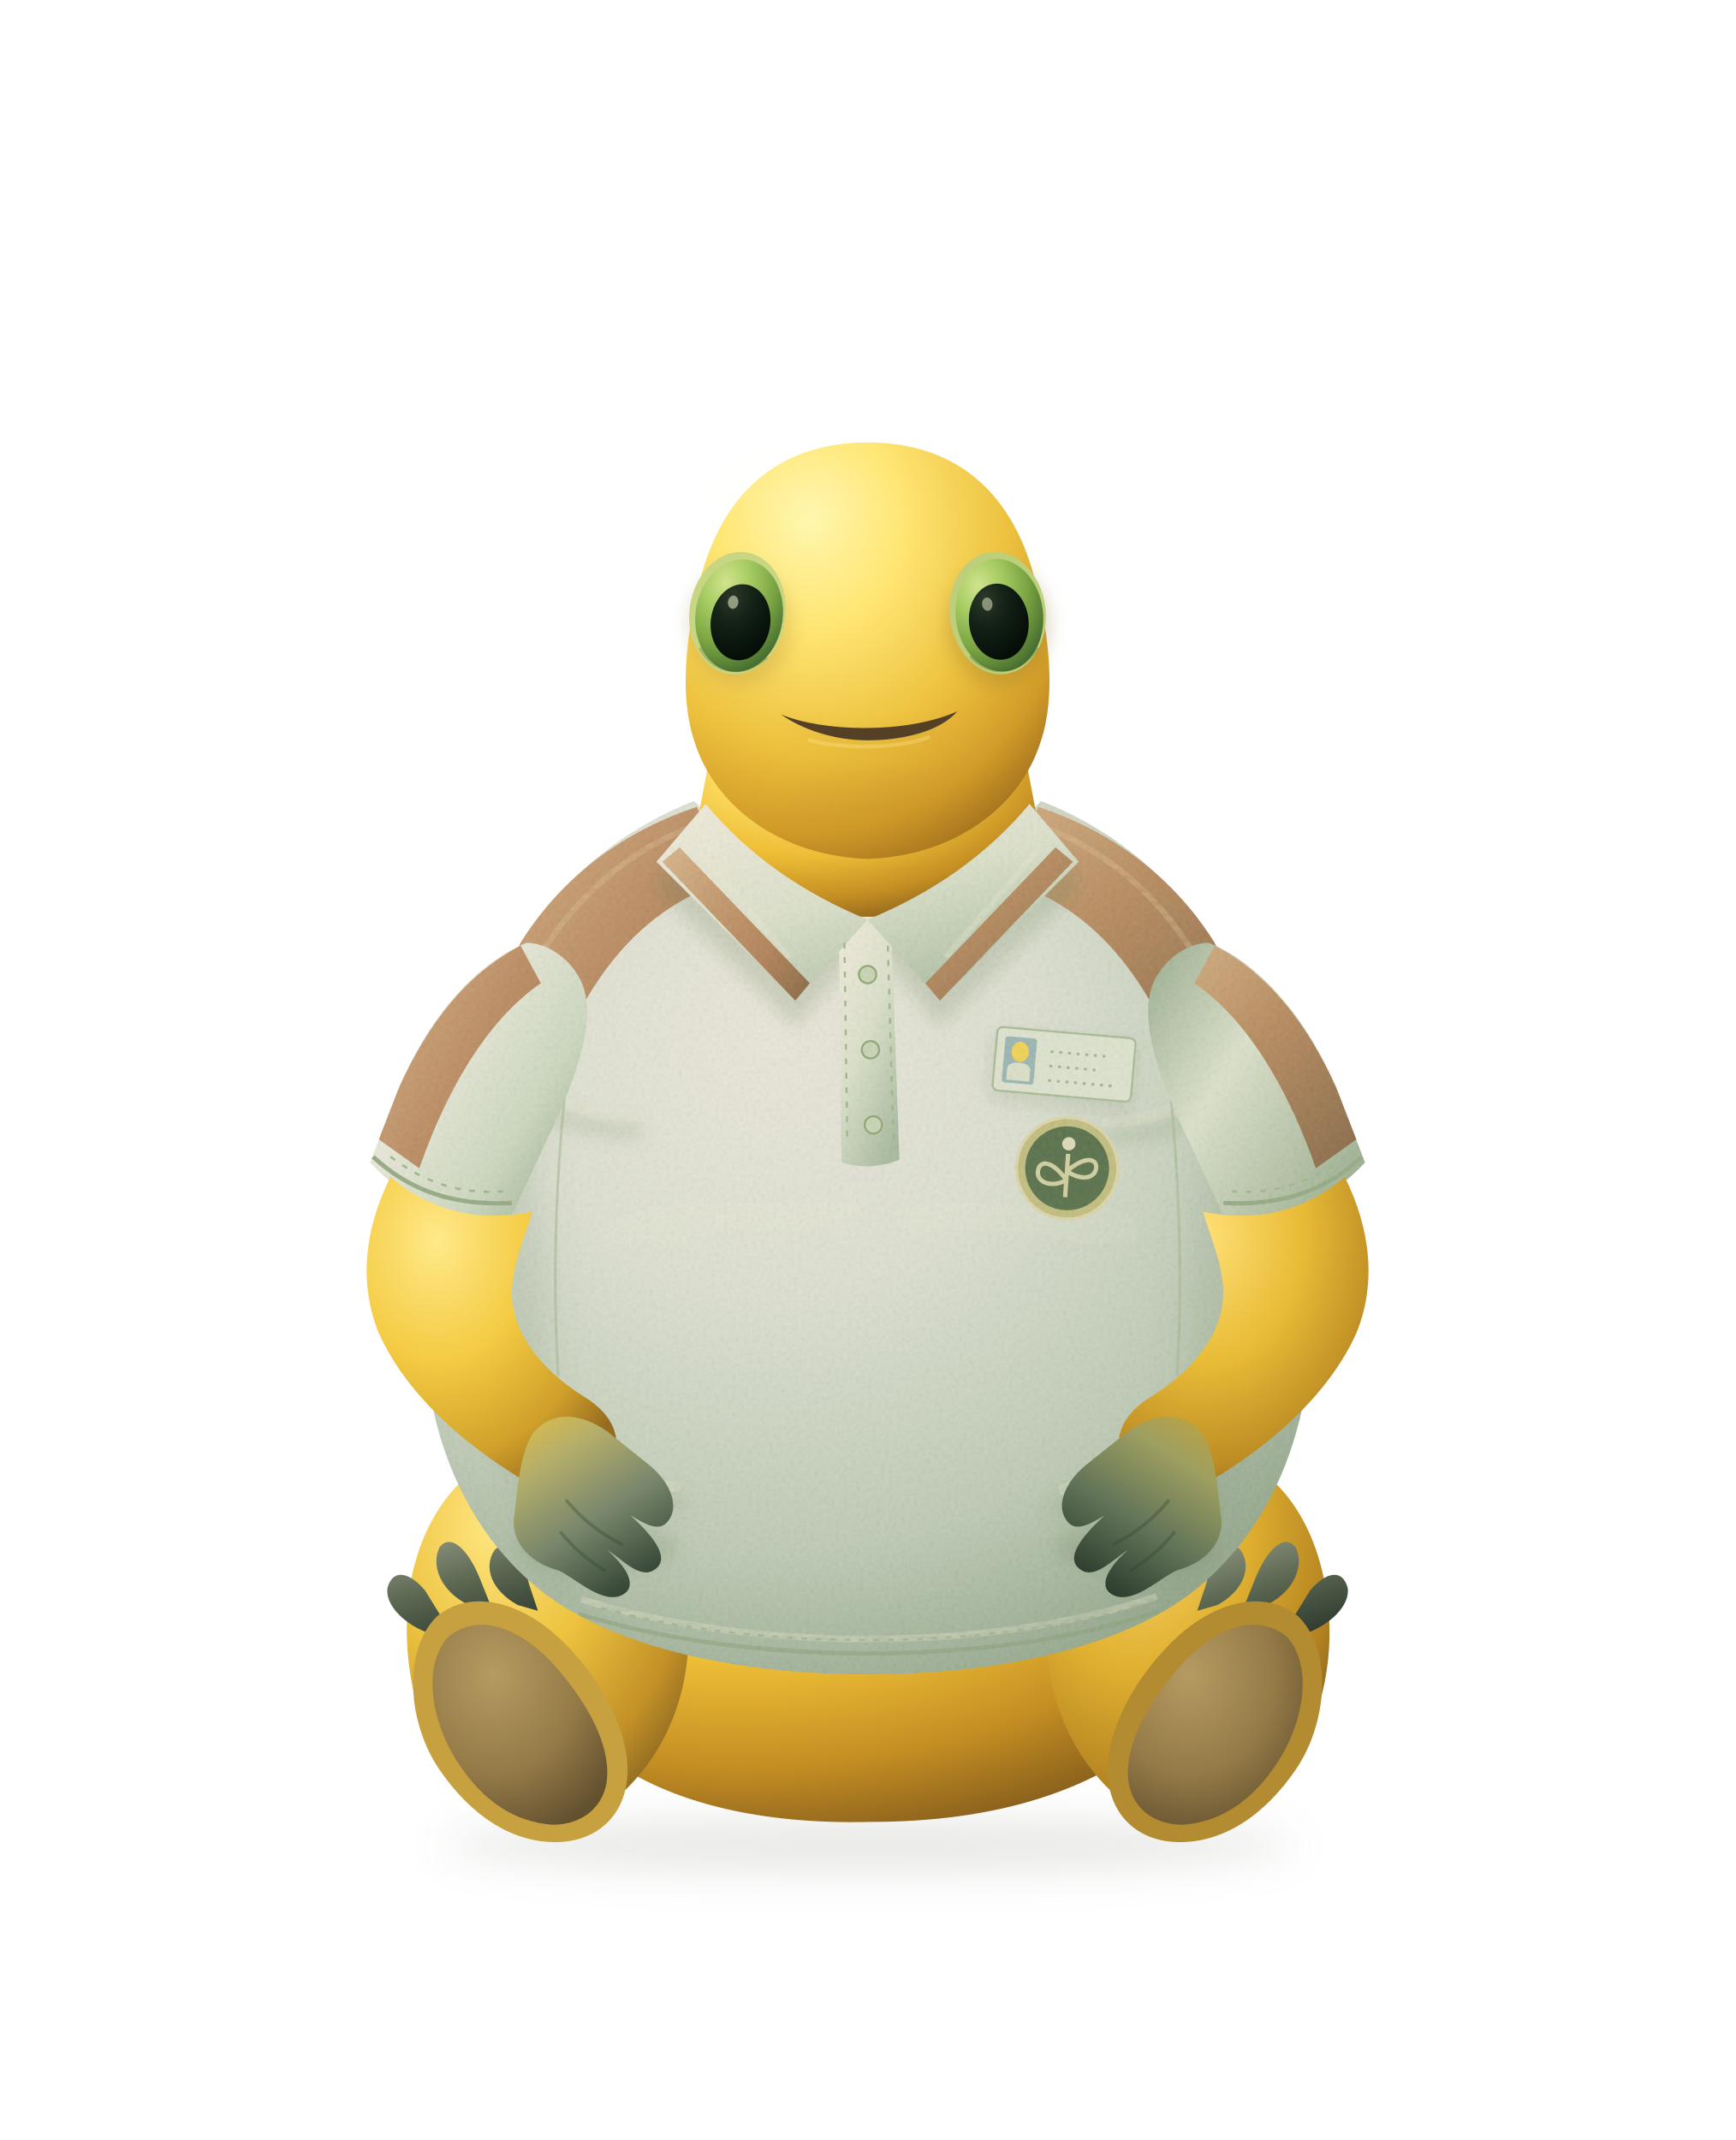
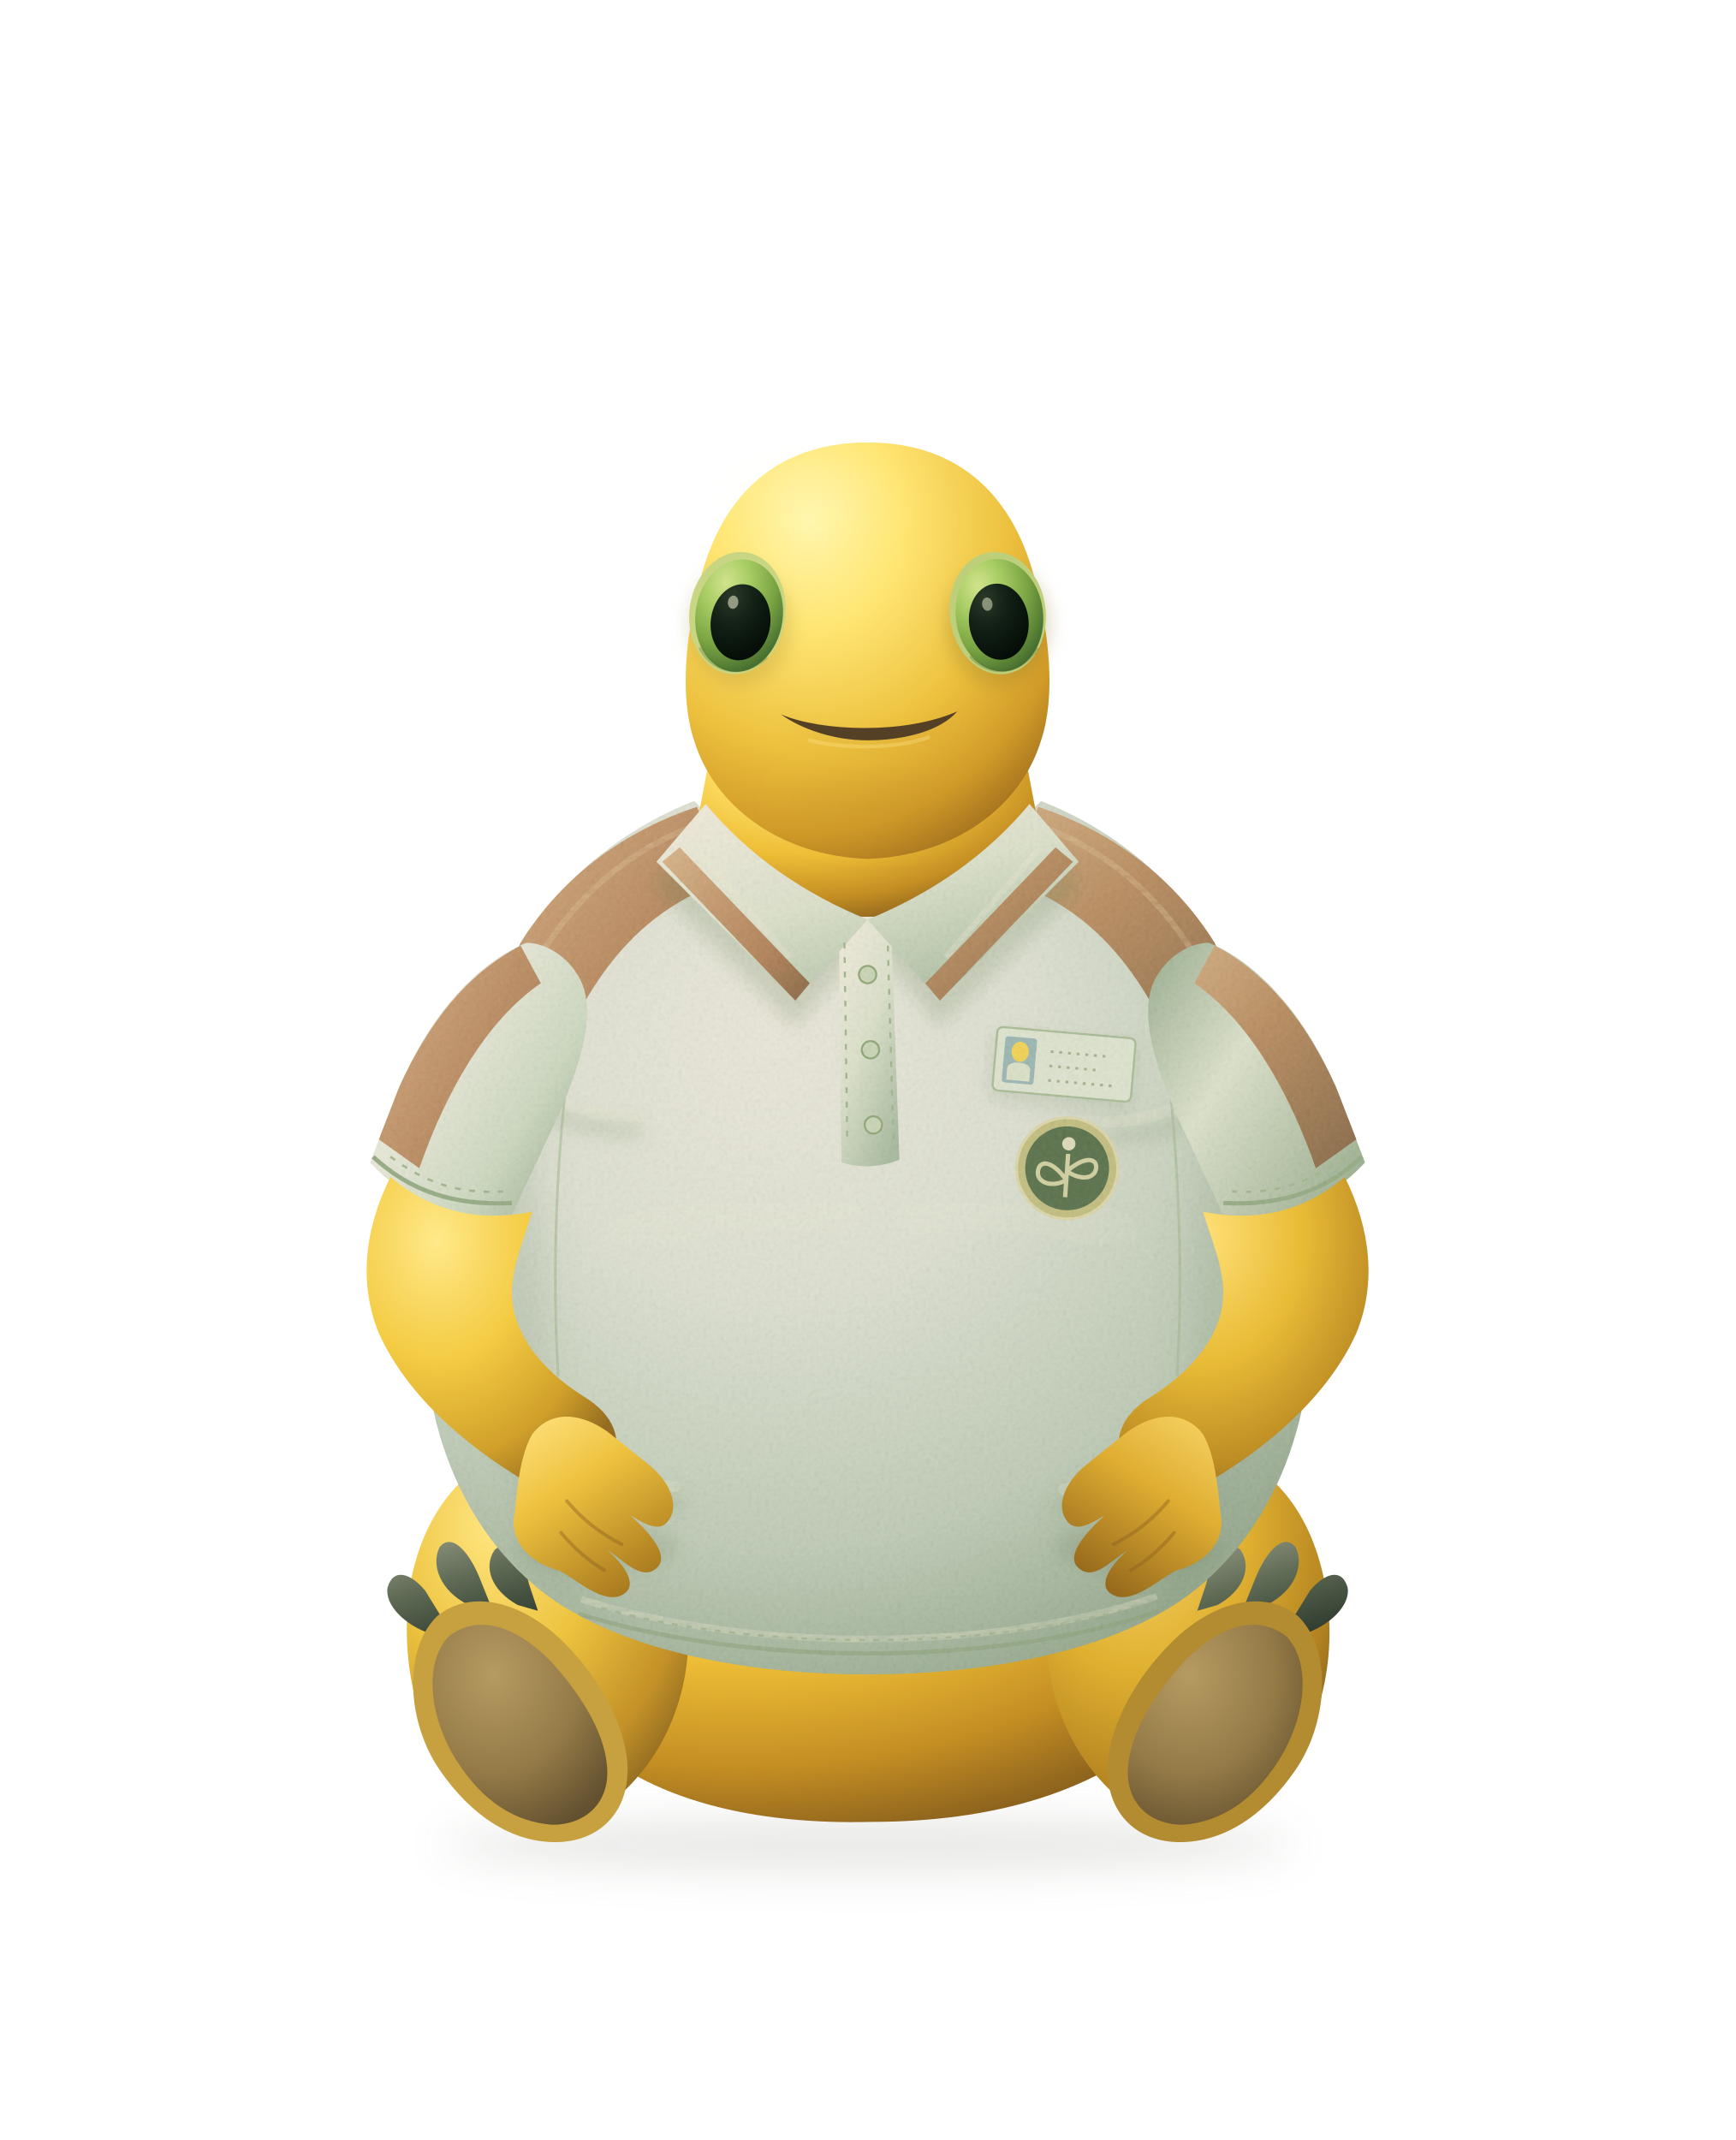
- <svg xmlns="http://www.w3.org/2000/svg" data-character="drift" data-state="closed" viewBox="0 0 600 740" fill="none" role="img" aria-labelledby="y-title y-desc">
+ <svg xmlns="http://www.w3.org/2000/svg" fill="none" aria-labelledby="y-title y-desc" data-character="drift" data-state="closed" viewBox="0 0 600 740">
  <defs>
    <radialGradient id="y-skin" cx="32%" cy="17%" r="88%">
      <stop stop-color="#fff3a0" />
      <stop offset=".27" stop-color="#ffe16a" />
      <stop offset=".58" stop-color="#eebe36" />
      <stop offset=".82" stop-color="#c48e23" />
      <stop offset="1" stop-color="#89601d" />
    </radialGradient>
    <radialGradient id="y-head" cx="34%" cy="19%" r="87%">
      <stop stop-color="#fff6ab" />
      <stop offset=".29" stop-color="#ffe674" />
      <stop offset=".63" stop-color="#edc13e" />
      <stop offset=".86" stop-color="#d19b28" />
      <stop offset="1" stop-color="#a6741f" />
    </radialGradient>
    <radialGradient id="y-armL" cx="28%" cy="20%" r="90%">
      <stop stop-color="#ffe989" />
      <stop offset=".42" stop-color="#f4cb43" />
      <stop offset=".77" stop-color="#d0a02a" />
      <stop offset="1" stop-color="#946b20" />
    </radialGradient>
    <radialGradient id="y-armR" cx="33%" cy="18%" r="91%">
      <stop stop-color="#ffe078" />
      <stop offset=".44" stop-color="#e9bc37" />
      <stop offset=".8" stop-color="#bd8c24" />
      <stop offset="1" stop-color="#805b1c" />
    </radialGradient>
    <radialGradient id="y-legL" cx="31%" cy="20%" r="88%">
      <stop stop-color="#ffe782" />
      <stop offset=".43" stop-color="#edc33f" />
      <stop offset=".8" stop-color="#c39127" />
      <stop offset="1" stop-color="#886421" />
    </radialGradient>
    <radialGradient id="y-legR" cx="32%" cy="20%" r="88%">
      <stop stop-color="#fbd66b" />
      <stop offset=".44" stop-color="#dfb030" />
      <stop offset=".8" stop-color="#b48321" />
      <stop offset="1" stop-color="#79591e" />
    </radialGradient>
    <radialGradient id="y-sole" cx="35%" cy="25%" r="85%">
      <stop stop-color="#b59a61" />
      <stop offset=".58" stop-color="#947a47" />
      <stop offset="1" stop-color="#62502f" />
    </radialGradient>
-     <linearGradient id="y-toe" x1="20%" y1="0%" x2="70%" y2="100%">
-       <stop stop-color="#8b917b" />
-       <stop offset=".45" stop-color="#5d6953" />
-       <stop offset="1" stop-color="#303d30" />
-     </linearGradient>
    <radialGradient id="y-cloth" cx="39%" cy="27%" r="82%">
      <stop stop-color="#e9e6d9" />
      <stop offset=".36" stop-color="#dde0d1" />
      <stop offset=".72" stop-color="#bfcbb6" />
      <stop offset="1" stop-color="#92a58a" />
    </radialGradient>
-     <linearGradient id="y-orangeL" x1="0%" y1="10%" x2="100%" y2="90%">
-       <stop stop-color="#d6b38a" />
-       <stop offset=".35" stop-color="#c59b71" />
-       <stop offset=".72" stop-color="#b4865e" />
-       <stop offset="1" stop-color="#92704e" />
-     </linearGradient>
-     <linearGradient id="y-orangeR" x1="10%" y1="0%" x2="90%" y2="100%">
-       <stop stop-color="#cfaa7f" />
-       <stop offset=".4" stop-color="#b98f64" />
-       <stop offset="1" stop-color="#8e704f" />
-     </linearGradient>
-     <linearGradient id="y-sleeveL" x1="0%" y1="10%" x2="100%" y2="90%">
-       <stop stop-color="#cdd6c0" />
-       <stop offset=".35" stop-color="#e8e8d8" />
-       <stop offset=".7" stop-color="#cdd8c0" />
-       <stop offset="1" stop-color="#9caf90" />
-     </linearGradient>
-     <linearGradient id="y-sleeveR" x1="0%" y1="10%" x2="100%" y2="90%">
-       <stop stop-color="#a2b497" />
-       <stop offset=".4" stop-color="#dce1cb" />
-       <stop offset="1" stop-color="#9caf90" />
-     </linearGradient>
-     <linearGradient id="y-collar" x1="20%" y1="0%" x2="80%" y2="100%">
-       <stop stop-color="#eee9d9" />
-       <stop offset=".45" stop-color="#dce1cb" />
-       <stop offset="1" stop-color="#a9bba0" />
-     </linearGradient>
    <radialGradient id="y-iris" cx="30%" cy="22%" r="87%">
      <stop stop-color="#d1e38d" />
      <stop offset=".3" stop-color="#a8cd64" />
      <stop offset=".65" stop-color="#79a442" />
      <stop offset="1" stop-color="#3f662d" />
    </radialGradient>
    <radialGradient id="y-pupil" cx="30%" cy="18%" r="88%">
      <stop stop-color="#2a3928" />
      <stop offset=".45" stop-color="#122015" />
      <stop offset="1" stop-color="#030c06" />
    </radialGradient>
-     <linearGradient id="y-handL" x1="183" y1="487" x2="222" y2="547" gradientUnits="userSpaceOnUse">
-       <stop stop-color="#e0bd48" />
-       <stop offset=".27" stop-color="#b4ae6b" />
-       <stop offset=".62" stop-color="#78866c" />
-       <stop offset="1" stop-color="#344535" />
-     </linearGradient>
-     <linearGradient id="y-handR" x1="418" y1="487" x2="378" y2="548" gradientUnits="userSpaceOnUse">
-       <stop stop-color="#c3a43c" />
-       <stop offset=".28" stop-color="#9e9f60" />
-       <stop offset=".64" stop-color="#617458" />
-       <stop offset="1" stop-color="#2b3b2d" />
-     </linearGradient>
-     <filter id="y-soft" x="-40%" y="-40%" width="180%" height="180%">
+     <linearGradient id="y-toe" x1="20%" x2="70%" y1="0%" y2="100%">
+       <stop stop-color="#8b917b" />
+       <stop offset=".45" stop-color="#5d6953" />
+       <stop offset="1" stop-color="#303d30" />
+     </linearGradient>
+     <linearGradient id="y-orangeL" x1="0%" x2="100%" y1="10%" y2="90%">
+       <stop stop-color="#d6b38a" />
+       <stop offset=".35" stop-color="#c59b71" />
+       <stop offset=".72" stop-color="#b4865e" />
+       <stop offset="1" stop-color="#92704e" />
+     </linearGradient>
+     <linearGradient id="y-orangeR" x1="10%" x2="90%" y1="0%" y2="100%">
+       <stop stop-color="#cfaa7f" />
+       <stop offset=".4" stop-color="#b98f64" />
+       <stop offset="1" stop-color="#8e704f" />
+     </linearGradient>
+     <linearGradient id="y-sleeveL" x1="0%" x2="100%" y1="10%" y2="90%">
+       <stop stop-color="#cdd6c0" />
+       <stop offset=".35" stop-color="#e8e8d8" />
+       <stop offset=".7" stop-color="#cdd8c0" />
+       <stop offset="1" stop-color="#9caf90" />
+     </linearGradient>
+     <linearGradient id="y-sleeveR" x1="0%" x2="100%" y1="10%" y2="90%">
+       <stop stop-color="#a2b497" />
+       <stop offset=".4" stop-color="#dce1cb" />
+       <stop offset="1" stop-color="#9caf90" />
+     </linearGradient>
+     <linearGradient id="y-collar" x1="20%" x2="80%" y1="0%" y2="100%">
+       <stop stop-color="#eee9d9" />
+       <stop offset=".45" stop-color="#dce1cb" />
+       <stop offset="1" stop-color="#a9bba0" />
+     </linearGradient>
+     <linearGradient id="y-handL" x1="183" x2="222" y1="487" y2="547" gradientUnits="userSpaceOnUse">
+       <stop stop-color="#ffe27f" />
+       <stop offset=".42" stop-color="#eec23f" />
+       <stop offset="1" stop-color="#a97a1e" />
+     </linearGradient>
+     <linearGradient id="y-handR" x1="418" x2="378" y1="487" y2="548" gradientUnits="userSpaceOnUse">
+       <stop stop-color="#f8d566" />
+       <stop offset=".45" stop-color="#dfae32" />
+       <stop offset="1" stop-color="#94671b" />
+     </linearGradient>
+     <filter id="y-soft" width="180%" height="180%" x="-40%" y="-40%">
      <feGaussianBlur stdDeviation="3" />
    </filter>
-     <filter id="y-wash" x="-50%" y="-70%" width="200%" height="240%">
+     <filter id="y-wash" width="200%" height="240%" x="-50%" y="-70%">
      <feGaussianBlur stdDeviation="7" />
    </filter>
-     <filter id="y-paper" x="-3%" y="-3%" width="106%" height="106%" color-interpolation-filters="sRGB">
-       <feTurbulence type="fractalNoise" baseFrequency=".7" numOctaves="3" seed="26" result="noise" />
-       <feColorMatrix in="noise" type="saturate" values="0" result="gray" />
+     <filter id="y-paper" width="106%" height="106%" x="-3%" y="-3%" color-interpolation-filters="sRGB">
+       <feTurbulence baseFrequency=".7" numOctaves="3" result="noise" seed="26" type="fractalNoise" />
+       <feColorMatrix in="noise" result="gray" type="saturate" values="0" />
      <feComponentTransfer in="gray" result="grain">
-         <feFuncA type="linear" slope=".12" />
+         <feFuncA slope=".12" type="linear" />
      </feComponentTransfer>
      <feComposite in="grain" in2="SourceGraphic" operator="in" result="masked" />
      <feBlend in="SourceGraphic" in2="masked" mode="soft-light" />
    </filter>
-     <filter id="y-dry" x="-15%" y="-20%" width="130%" height="140%">
-       <feTurbulence type="fractalNoise" baseFrequency=".12 .7" numOctaves="2" seed="14" result="brush" />
-       <feColorMatrix in="brush" type="luminanceToAlpha" result="alpha" />
+     <filter id="y-dry" width="130%" height="140%" x="-15%" y="-20%">
+       <feTurbulence baseFrequency=".12 .7" numOctaves="2" result="brush" seed="14" type="fractalNoise" />
+       <feColorMatrix in="brush" result="alpha" type="luminanceToAlpha" />
      <feComposite in="SourceGraphic" in2="alpha" operator="in" />
    </filter>
    <clipPath id="y-shirtClip">
-       <path d="M240 277C217 286 196 302 181 325C161 355 150 393 147 438C143 486 157 526 187 550C211 569 253 579 300 579C347 579 389 569 413 550C443 526 457 486 453 438C450 393 439 355 419 325C404 302 383 286 360 277C344 293 323 301 300 301C277 301 256 293 240 277Z" />
+       <path d="M240 277c-23 9-44 25-59 48-20 30-31 68-34 113-4 48 10 88 40 112 24 19 66 29 113 29s89-10 113-29c30-24 44-64 40-112-3-45-14-83-34-113-15-23-36-39-59-48-16 16-37 24-60 24s-44-8-60-24" />
    </clipPath>
  </defs>
  <g id="desk" style="display:none">
-     <path d="M20 588H580L600 620H0Z" fill="#b9b8a6" />
-     <path d="M0 620H600V642H0Z" fill="#919b87" />
-     <path d="M25 588H575" stroke="#e5dfc8" stroke-opacity=".65" stroke-width="3" />
+     <path fill="#b9b8a6" d="M20 588h560l20 32H0Z" />
+     <path fill="#919b87" d="M0 620h600v22H0Z" />
+     <path stroke="#e5dfc8" stroke-opacity=".65" stroke-width="3" d="M25 588h550" />
  </g>
  <g id="body">
-     <ellipse cx="300" cy="638" rx="148" ry="10" fill="#46513a" opacity=".12" filter="url(#y-wash)" />
-     <path d="M182 454C158 502 166 563 201 600C224 623 262 631 301 630C343 630 380 620 406 595C440 561 449 506 428 455Z" fill="url(#y-skin)" />
-     <path d="M187 500C163 502 147 521 142 547C138 572 143 598 158 617C172 634 192 638 209 625C227 612 238 590 238 566C238 540 223 510 201 502C196 500 191 500 187 500Z" fill="url(#y-legL)" />
-     <path d="M413 500C437 502 453 521 458 547C463 572 457 598 442 617C428 634 408 638 391 625C373 612 362 590 362 566C362 540 377 510 399 502C404 500 409 500 413 500Z" fill="url(#y-legR)" />
-     <path d="M149 565C140 562 133 555 134 549C136 542 142 544 147 550L155 563ZM162 555C152 550 149 541 152 535C156 530 162 536 166 546L170 556ZM179 555C170 550 167 542 171 536C175 532 181 539 183 548L186 557Z" fill="url(#y-toe)" />
-     <path d="M451 565C460 562 467 555 466 549C464 542 458 544 453 550L445 563ZM438 555C448 550 451 541 448 535C444 530 438 536 434 546L430 556ZM421 555C430 550 433 542 429 536C425 532 419 539 417 548L414 557Z" fill="url(#y-toe)" />
-     <path d="M151 559C163 549 181 554 195 568C208 581 217 598 217 612C217 627 207 637 192 637C177 637 163 628 152 612C141 596 139 571 151 559Z" fill="#c7a03f" />
-     <path d="M155 566C165 558 178 562 190 574C202 587 210 601 210 613C210 624 202 631 191 631C178 630 167 623 158 609C149 595 146 576 155 566Z" fill="url(#y-sole)" />
-     <path d="M449 559C437 549 419 554 405 568C392 581 383 598 383 612C383 627 393 637 408 637C423 637 437 628 448 612C459 596 461 571 449 559Z" fill="#b38b30" />
-     <path d="M445 566C435 558 422 562 410 574C398 587 390 601 390 613C390 624 398 631 409 631C422 630 433 623 442 609C451 595 454 576 445 566Z" fill="url(#y-sole)" />
+     <ellipse cx="300" cy="638" fill="#46513a" filter="url(#y-wash)" opacity=".12" rx="148" ry="10" />
+     <path fill="url(#y-skin)" d="M182 454c-24 48-16 109 19 146 23 23 61 31 100 30 42 0 79-10 105-35 34-34 43-89 22-140Z" />
+     <path fill="url(#y-legL)" d="M187 500c-24 2-40 21-45 47-4 25 1 51 16 70 14 17 34 21 51 8 18-13 29-35 29-59 0-26-15-56-37-64-5-2-10-2-14-2" />
+     <path fill="url(#y-legR)" d="M413 500c24 2 40 21 45 47 5 25-1 51-16 70-14 17-34 21-51 8-18-13-29-35-29-59 0-26 15-56 37-64 5-2 10-2 14-2" />
+     <path fill="url(#y-toe)" d="M149 565c-9-3-16-10-15-16 2-7 8-5 13 1l8 13Zm13-10c-10-5-13-14-10-20 4-5 10 1 14 11l4 10Zm17 0c-9-5-12-13-8-19 4-4 10 3 12 12l3 9Z" />
+     <path fill="url(#y-toe)" d="M451 565c9-3 16-10 15-16-2-7-8-5-13 1l-8 13Zm-13-10c10-5 13-14 10-20-4-5-10 1-14 11l-4 10Zm-17 0c9-5 12-13 8-19-4-4-10 3-12 12l-3 9Z" />
+     <path fill="#c7a03f" d="M151 559c12-10 30-5 44 9 13 13 22 30 22 44 0 15-10 25-25 25s-29-9-40-25-13-41-1-53" />
+     <path fill="url(#y-sole)" d="M155 566c10-8 23-4 35 8 12 13 20 27 20 39 0 11-8 18-19 18-13-1-24-8-33-22s-12-33-3-43" />
+     <path fill="#b38b30" d="M449 559c-12-10-30-5-44 9-13 13-22 30-22 44 0 15 10 25 25 25s29-9 40-25 13-41 1-53" />
+     <path fill="url(#y-sole)" d="M445 566c-10-8-23-4-35 8-12 13-20 27-20 39 0 11 8 18 19 18 13-1 24-8 33-22s12-33 3-43" />
    <g filter="url(#y-paper)">
-       <path d="M240 277C217 286 196 302 181 325C161 355 150 393 147 438C143 486 157 526 187 550C211 569 253 579 300 579C347 579 389 569 413 550C443 526 457 486 453 438C450 393 439 355 419 325C404 302 383 286 360 277C344 293 323 301 300 301C277 301 256 293 240 277Z" fill="url(#y-cloth)" />
+       <path fill="url(#y-cloth)" d="M240 277c-23 9-44 25-59 48-20 30-31 68-34 113-4 48 10 88 40 112 24 19 66 29 113 29s89-10 113-29c30-24 44-64 40-112-3-45-14-83-34-113-15-23-36-39-59-48-16 16-37 24-60 24s-44-8-60-24" />
      <g clip-path="url(#y-shirtClip)">
-         <path d="M165 350C178 393 180 436 180 473C180 508 187 532 199 549M436 350C423 390 419 436 421 474C422 508 413 534 401 551" stroke="#6c8760" stroke-opacity=".19" stroke-width="15" filter="url(#y-wash)" />
-         <path d="M179 381C194 388 208 391 220 391M421 382C408 390 395 393 384 393M188 501C204 513 218 519 235 520M410 503C395 515 382 520 366 521" stroke="#7e956e" stroke-opacity=".25" stroke-width="5" stroke-linecap="round" filter="url(#y-soft)" />
-         <path d="M180 376C195 383 208 386 221 386M420 377C407 384 395 388 383 388M189 496C205 508 219 513 233 514M407 498C394 509 381 514 368 515" stroke="#e9e7cf" stroke-opacity=".45" stroke-width="4" stroke-linecap="round" filter="url(#y-dry)" />
-         <path d="M216 428C251 416 277 418 291 420M317 420C341 416 365 419 386 426" stroke="#eee9d2" stroke-opacity=".16" stroke-width="14" stroke-linecap="round" filter="url(#y-dry)" />
-         <path d="M200 558C257 576 343 577 401 557" stroke="#8fa27b" stroke-opacity=".55" stroke-width="1.5" />
-         <path d="M201 553C258 571 342 572 400 552" stroke="#e7e5cc" stroke-opacity=".6" stroke-width="2.3" filter="url(#y-dry)" />
-         <path d="M208 556C261 571 342 571 394 555" stroke="#9eb18a" stroke-opacity=".7" stroke-width=".8" stroke-dasharray="2 3" />
-         <path d="M203 326C194 373 190 425 193 476M398 326C406 375 410 427 407 476" stroke="#a7b997" stroke-opacity=".6" stroke-width=".9" />
-       </g>
-       <path d="M241 279C217 287 195 302 180 326L167 354L192 367C207 332 224 314 252 304Z" fill="url(#y-orangeL)" />
-       <path d="M359 279C383 287 405 302 420 326L433 354L408 367C393 332 376 314 348 304Z" fill="url(#y-orangeR)" />
-       <path d="M239 286C213 296 192 316 178 347M361 286C387 296 408 316 422 347" stroke="#e4cba4" stroke-opacity=".55" stroke-width="2" filter="url(#y-dry)" />
-       <path d="M182 326C163 334 148 353 138 376L128 402C140 415 156 422 177 420L193 386C202 365 207 347 199 336C195 330 188 326 182 326Z" fill="url(#y-sleeveL)" />
-       <path d="M180 327C161 337 148 354 138 376L131 394L145 404C154 378 168 353 187 340Z" fill="url(#y-orangeL)" />
-       <path d="M418 326C437 334 452 353 462 376L472 402C460 415 444 422 423 420L407 386C398 365 393 347 401 336C405 330 412 326 418 326Z" fill="url(#y-sleeveR)" />
-       <path d="M420 327C439 337 452 354 462 376L469 394L455 404C446 378 432 353 413 340Z" fill="url(#y-orangeR)" />
-       <path d="M129 400C142 412 157 417 177 416M471 400C458 412 443 417 423 416" stroke="#99ad88" stroke-width="1.5" />
-       <path d="M135 400C147 409 159 413 174 412M465 400C453 409 441 413 426 412" stroke="#a4b791" stroke-width=".8" stroke-dasharray="2 3" />
-     </g>
-     <path d="M248 248L241 285C255 307 278 318 300 318C323 318 346 307 359 285L352 248Z" fill="url(#y-skin)" />
+         <path stroke="#6c8760" stroke-opacity=".19" stroke-width="15" d="M165 350c13 43 15 86 15 123 0 35 7 59 19 76m237-199c-13 40-17 86-15 124 1 34-8 60-20 77" filter="url(#y-wash)" />
+         <path stroke="#7e956e" stroke-linecap="round" stroke-opacity=".25" stroke-width="5" d="M179 381c15 7 29 10 41 10m201-9c-13 8-26 11-37 11M188 501c16 12 30 18 47 19m175-17c-15 12-28 17-44 18" filter="url(#y-soft)" />
+         <path stroke="#e9e7cf" stroke-linecap="round" stroke-opacity=".45" stroke-width="4" d="M180 376c15 7 28 10 41 10m199-9c-13 7-25 11-37 11M189 496c16 12 30 17 44 18m174-16c-13 11-26 16-39 17" filter="url(#y-dry)" />
+         <path stroke="#eee9d2" stroke-linecap="round" stroke-opacity=".16" stroke-width="14" d="M216 428c35-12 61-10 75-8m26 0c24-4 48-1 69 6" filter="url(#y-dry)" />
+         <path stroke="#8fa27b" stroke-opacity=".55" stroke-width="1.5" d="M200 558c57 18 143 19 201-1" />
+         <path stroke="#e7e5cc" stroke-opacity=".6" stroke-width="2.3" d="M201 553c57 18 141 19 199-1" filter="url(#y-dry)" />
+         <path stroke="#9eb18a" stroke-dasharray="2 3" stroke-opacity=".7" stroke-width=".8" d="M208 556c53 15 134 15 186-1" />
+         <path stroke="#a7b997" stroke-opacity=".6" stroke-width=".9" d="M203 326c-9 47-13 99-10 150m205-150c8 49 12 101 9 150" />
+       </g>
+       <path fill="url(#y-orangeL)" d="M241 279c-24 8-46 23-61 47l-13 28 25 13c15-35 32-53 60-63Z" />
+       <path fill="url(#y-orangeR)" d="M359 279c24 8 46 23 61 47l13 28-25 13c-15-35-32-53-60-63Z" />
+       <path stroke="#e4cba4" stroke-opacity=".55" stroke-width="2" d="M239 286c-26 10-47 30-61 61m183-61c26 10 47 30 61 61" filter="url(#y-dry)" />
+       <path fill="url(#y-sleeveL)" d="M182 326c-19 8-34 27-44 50l-10 26c12 13 28 20 49 18l16-34c9-21 14-39 6-50-4-6-11-10-17-10" />
+       <path fill="url(#y-orangeL)" d="M180 327c-19 10-32 27-42 49l-7 18 14 10c9-26 23-51 42-64Z" />
+       <path fill="url(#y-sleeveR)" d="M418 326c19 8 34 27 44 50l10 26c-12 13-28 20-49 18l-16-34c-9-21-14-39-6-50 4-6 11-10 17-10" />
+       <path fill="url(#y-orangeR)" d="M420 327c19 10 32 27 42 49l7 18-14 10c-9-26-23-51-42-64Z" />
+       <path stroke="#99ad88" stroke-width="1.5" d="M129 400c13 12 28 17 48 16m294-16c-13 12-28 17-48 16" />
+       <path stroke="#a4b791" stroke-dasharray="2 3" stroke-width=".8" d="M135 400c12 9 24 13 39 12m291-12c-12 9-24 13-39 12" />
+     </g>
+     <path fill="url(#y-skin)" d="m248 248-7 37c14 22 37 33 59 33 23 0 46-11 59-33l-7-37Z" />
    <g filter="url(#y-paper)">
-       <path d="M243 282C260 302 281 315 300 320L275 350L226 301M357 282C340 302 319 315 300 320L325 350L374 301" fill="#657e53" opacity=".2" transform="translate(0 5)" filter="url(#y-soft)" />
-       <path d="M290 317H308L311 401Q301 405 291 402Z" fill="url(#y-collar)" />
-       <path d="M244 278C259 296 278 309 300 318L275 346L227 298ZM356 278C341 296 322 309 300 318L325 346L373 298Z" fill="url(#y-collar)" />
-       <path d="M229 298L275 346L280 340L235 293Z" fill="url(#y-orangeL)" />
-       <path d="M371 298L325 346L320 340L365 293Z" fill="url(#y-orangeR)" />
-       <path d="M241 294L273 331M359 294L327 331" stroke="#ede9d2" stroke-opacity=".6" stroke-width="2" filter="url(#y-dry)" />
-       <path d="M292 326L293 396M307 327L309 396" stroke="#a2b78d" stroke-width=".7" stroke-dasharray="2 3" />
+       <path fill="#657e53" d="M243 282c17 20 38 33 57 38l-25 30-49-49m131-19c-17 20-38 33-57 38l25 30 49-49" filter="url(#y-soft)" opacity=".2" transform="translate(0 5)" />
+       <path fill="url(#y-collar)" d="M290 317h18l3 84q-10 4-20 1Z" />
+       <path fill="url(#y-collar)" d="M244 278c15 18 34 31 56 40l-25 28-48-48Zm112 0c-15 18-34 31-56 40l25 28 48-48Z" />
+       <path fill="url(#y-orangeL)" d="m229 298 46 48 5-6-45-47Z" />
+       <path fill="url(#y-orangeR)" d="m371 298-46 48-5-6 45-47Z" />
+       <path stroke="#ede9d2" stroke-opacity=".6" stroke-width="2" d="m241 294 32 37m86-37-32 37" filter="url(#y-dry)" />
+       <path stroke="#a2b78d" stroke-dasharray="2 3" stroke-width=".7" d="m292 326 1 70m14-69 2 69" />
      <g fill="#cad5b6" stroke="#93aa7b" stroke-width=".7">
        <circle cx="300" cy="337" r="3" />
        <circle cx="301" cy="363" r="3" />
        <circle cx="302" cy="389" r="3" />
      </g>
-       <g transform="translate(345 355) rotate(5)">
-         <rect x="-1" y="2" width="49" height="23" rx="2" fill="#748966" opacity=".18" filter="url(#y-soft)" />
-         <rect width="48" height="22" rx="2" fill="#dde3ce" stroke="#acbd98" stroke-width=".7" />
-         <rect x="3" y="3" width="11" height="16" rx="1" fill="#9eb8b4" />
-         <ellipse cx="8.5" cy="8" rx="3" ry="3.5" fill="#efd35b" />
-         <path d="M4.5 18V14C4.5 11 12.5 11 12.5 14V18" fill="#dbe0c8" />
-         <path d="M19 7H40M19 12H37M19 17H41" stroke="#a7b493" stroke-width=".9" stroke-dasharray="1 2" />
-       </g>
-       <g transform="translate(369 404) rotate(4)">
-         <circle r="17.5" fill="#c4bf83" stroke="#dcd6ab" stroke-width="1" />
+       <g transform="rotate(5 -3892.918 4128.4)">
+         <rect width="49" height="23" x="-1" y="2" fill="#748966" filter="url(#y-soft)" opacity=".18" rx="2" />
+         <rect width="48" height="22" fill="#dde3ce" stroke="#acbd98" stroke-width=".7" rx="2" />
+         <rect width="11" height="16" x="3" y="3" fill="#9eb8b4" rx="1" />
+         <ellipse cx="8.5" cy="8" fill="#efd35b" rx="3" ry="3.5" />
+         <path fill="#dbe0c8" d="M4.5 18v-4c0-3 8-3 8 0v4" />
+         <path stroke="#a7b493" stroke-dasharray="1 2" stroke-width=".9" d="M19 7h21m-21 5h18m-18 5h22" />
+       </g>
+       <g transform="rotate(4 -5600.023 5485.389)">
+         <circle r="17.5" fill="#c4bf83" stroke="#dcd6ab" />
        <circle r="14.5" fill="#5f7651" />
-         <path d="M0 10V-5M0 4C-6-3-10-2-10 2C-10 6-4 7 0 4ZM0 1C6-5 10-4 10-1C10 3 5 4 0 1Z" stroke="#d0d0a2" stroke-width="1.5" stroke-linejoin="round" />
+         <path stroke="#d0d0a2" stroke-linejoin="round" stroke-width="1.5" d="M0 10V-5m0 9c-6-7-10-6-10-2s6 5 10 2Zm0-3c6-6 10-5 10-2 0 4-5 5-10 2Z" />
        <circle cy="-8.5" r="2.3" fill="#dcdab9" />
      </g>
    </g>
  </g>
  <g id="arm-down" style="display:inline">
-     <path d="M135 407C126 425 124 444 131 461C140 481 159 499 183 513C193 520 205 517 211 507C216 498 212 489 202 483C186 473 177 460 177 447C177 438 181 429 184 419C164 423 148 418 135 407Z" fill="url(#y-armL)" />
-     <path d="M465 407C474 425 476 444 469 461C460 481 441 499 417 513C407 520 395 517 389 507C384 498 388 489 398 483C414 473 423 460 423 447C423 438 419 429 416 419C436 423 452 418 465 407Z" fill="url(#y-armR)" />
-     <ellipse cx="207" cy="535" rx="28" ry="9" fill="#596a42" opacity=".15" filter="url(#y-soft)" />
-     <ellipse cx="393" cy="535" rx="28" ry="9" fill="#596a42" opacity=".17" filter="url(#y-soft)" />
-     <path d="M184 496C190 488 200 488 210 495L225 507C232 513 235 521 231 526C228 530 223 527 218 524C229 534 231 540 226 543C221 546 215 539 210 536C219 544 220 550 214 552C207 554 198 545 193 543C182 540 176 532 178 523C179 513 180 503 184 496Z" fill="url(#y-handL)" />
-     <path d="M416 496C410 488 400 488 390 495L375 507C368 513 365 521 369 526C372 530 377 527 382 524C371 534 369 540 374 543C379 546 385 539 390 536C381 544 380 550 386 552C393 554 402 545 407 543C418 540 424 532 422 523C421 513 420 503 416 496Z" fill="url(#y-handR)" />
-     <path d="M196 519C201 525 207 530 215 534M194 530C199 536 204 540 209 543M404 519C399 525 393 530 385 534M406 530C401 536 396 540 391 543" stroke="#2d432f" stroke-opacity=".32" stroke-width="1.2" stroke-linecap="round" />
+     <path fill="url(#y-armL)" d="M135 407c-9 18-11 37-4 54 9 20 28 38 52 52 10 7 22 4 28-6 5-9 1-18-9-24-16-10-25-23-25-36 0-9 4-18 7-28-20 4-36-1-49-12" />
+     <path fill="url(#y-armR)" d="M465 407c9 18 11 37 4 54-9 20-28 38-52 52-10 7-22 4-28-6-5-9-1-18 9-24 16-10 25-23 25-36 0-9-4-18-7-28 20 4 36-1 49-12" />
+     <ellipse cx="207" cy="535" fill="#596a42" filter="url(#y-soft)" opacity=".15" rx="28" ry="9" />
+     <ellipse cx="393" cy="535" fill="#596a42" filter="url(#y-soft)" opacity=".17" rx="28" ry="9" />
+     <path fill="url(#y-handL)" d="M184 496c6-8 16-8 26-1l15 12c7 6 10 14 6 19-3 4-8 1-13-2 11 10 13 16 8 19s-11-4-16-7c9 8 10 14 4 16-7 2-16-7-21-9-11-3-17-11-15-20 1-10 2-20 6-27" />
+     <path fill="url(#y-handR)" d="M416 496c-6-8-16-8-26-1l-15 12c-7 6-10 14-6 19 3 4 8 1 13-2-11 10-13 16-8 19s11-4 16-7c-9 8-10 14-4 16 7 2 16-7 21-9 11-3 17-11 15-20-1-10-2-20-6-27" />
+     <path stroke="#8a5f1f" stroke-linecap="round" stroke-opacity=".42" stroke-width="1.2" d="M196 519c5 6 11 11 19 15m-21-4c5 6 10 10 15 13m195-24c-5 6-11 11-19 15m21-4c-5 6-10 10-15 13" />
  </g>
  <g id="arm-raise" style="display:none">
-     <path d="M135 407C126 425 124 444 131 461C140 481 159 499 183 513C193 520 205 517 211 507C216 498 212 489 202 483C186 473 177 460 177 447C177 438 181 429 184 419C164 423 148 418 135 407Z" fill="url(#y-armL)" />
-     <path d="M184 496C190 488 200 488 210 495L225 507C232 513 235 521 231 526C228 530 223 527 218 524C229 534 231 540 226 543C221 546 215 539 210 536C219 544 220 550 214 552C207 554 198 545 193 543C182 540 176 532 178 523C179 513 180 503 184 496Z" fill="url(#y-handL)" />
-     <g transform="rotate(135 465 407)">
-       <path d="M465 407C474 425 476 444 469 461C460 481 441 499 417 513C407 520 395 517 389 507C384 498 388 489 398 483C414 473 423 460 423 447C423 438 419 429 416 419C436 423 452 418 465 407Z" fill="url(#y-armR)" />
-       <path d="M416 496C410 488 400 488 390 495L375 507C368 513 365 521 369 526C372 530 377 527 382 524C371 534 369 540 374 543C379 546 385 539 390 536C381 544 380 550 386 552C393 554 402 545 407 543C418 540 424 532 422 523C421 513 420 503 416 496Z" fill="url(#y-armR)" />
+     <path fill="url(#y-armL)" d="M135 407c-9 18-11 37-4 54 9 20 28 38 52 52 10 7 22 4 28-6 5-9 1-18-9-24-16-10-25-23-25-36 0-9 4-18 7-28-20 4-36-1-49-12" />
+     <path fill="url(#y-handL)" d="M184 496c6-8 16-8 26-1l15 12c7 6 10 14 6 19-3 4-8 1-13-2 11 10 13 16 8 19s-11-4-16-7c9 8 10 14 4 16-7 2-16-7-21-9-11-3-17-11-15-20 1-10 2-20 6-27" />
+     <g>
+       <path fill="url(#y-armR)" d="M465 407c9 18 11 37 4 54-9 20-28 38-52 52-10 7-22 4-28-6-5-9-1-18 9-24 16-10 25-23 25-36 0-9-4-18-7-28 20 4 36-1 49-12" transform="rotate(135 465 407)" />
+       <g>
+         <path fill="url(#y-armR)" d="M416 496c-6-8-16-8-26-1l-15 12c-7 6-10 14-6 19 3 4 8 1 13-2-11 10-13 16-8 19s11-4 16-7c-9 8-10 14-4 16 7 2 16-7 21-9 11-3 17-11 15-20-1-10-2-20-6-27" transform="rotate(135 558.217 455.553)scale(1.3)" />
+         <g stroke="#a5761f" stroke-linecap="round" stroke-opacity=".42" stroke-width="1.3">
+           <path stroke-width="1.69" d="M453.262 256.103c-5.515 0-11.03-1.838-15.627-4.596m16.546 20.223c-6.434-.919-11.95-2.757-15.627-6.434m12.87 20.224c-6.435-.92-11.95-2.759-15.628-6.436" />
+         </g>
+       </g>
    </g>
  </g>
  <g id="head">
-     <path d="M300 153C267 153 249 173 242 201C237 220 235 241 240 256C247 279 270 296 300 297C330 296 353 279 360 256C365 241 363 220 358 201C351 173 333 153 300 153Z" fill="url(#y-head)" />
-     <ellipse cx="279" cy="172" rx="26" ry="9" fill="#fffbd2" opacity=".13" filter="url(#y-wash)" />
-     <ellipse cx="302" cy="278" rx="31" ry="11" fill="#a7751f" opacity=".09" filter="url(#y-wash)" />
-     <ellipse cx="256" cy="216" rx="18" ry="21" fill="#977a25" opacity=".22" filter="url(#y-soft)" />
-     <ellipse cx="345" cy="216" rx="18" ry="21" fill="#846c21" opacity=".26" filter="url(#y-soft)" />
+     <path fill="url(#y-head)" d="M300 153c-33 0-51 20-58 48-5 19-7 40-2 55 7 23 30 40 60 41 30-1 53-18 60-41 5-15 3-36-2-55-7-28-25-48-58-48" />
+     <ellipse cx="279" cy="172" fill="#fffbd2" filter="url(#y-wash)" opacity=".13" rx="26" ry="9" />
+     <ellipse cx="302" cy="278" fill="#a7751f" filter="url(#y-wash)" opacity=".09" rx="31" ry="11" />
+     <ellipse cx="256" cy="216" fill="#977a25" filter="url(#y-soft)" opacity=".22" rx="18" ry="21" />
+     <ellipse cx="345" cy="216" fill="#846c21" filter="url(#y-soft)" opacity=".26" rx="18" ry="21" />
    <g id="eyes">
      <g transform="rotate(8 255 212)">
-         <ellipse cx="255" cy="212" rx="16.6" ry="21.2" fill="#c8d583" />
-         <ellipse cx="255.7" cy="212.8" rx="15.1" ry="19.5" fill="url(#y-iris)" />
-         <ellipse cx="256.5" cy="215" rx="10.3" ry="13.2" fill="url(#y-pupil)" />
-         <ellipse cx="253" cy="208.5" rx="1.8" ry="2.3" fill="#edf1ce" opacity=".55" />
-         <path d="M244 226C250 234 260 234 267 226" stroke="#4b702d" stroke-opacity=".3" stroke-width="1" stroke-linecap="round" />
+         <ellipse cx="255" cy="212" fill="#c8d583" rx="16.6" ry="21.2" />
+         <ellipse cx="255.7" cy="212.8" fill="url(#y-iris)" rx="15.1" ry="19.5" />
+         <ellipse cx="256.5" cy="215" fill="url(#y-pupil)" rx="10.3" ry="13.2" />
+         <ellipse cx="253" cy="208.5" fill="#edf1ce" opacity=".55" rx="1.8" ry="2.3" />
+         <path stroke="#4b702d" stroke-linecap="round" stroke-opacity=".3" d="M244 226c6 8 16 8 23 0" />
      </g>
      <g transform="rotate(-7 345 212)">
-         <ellipse cx="345" cy="212" rx="16.6" ry="21.2" fill="#becf7b" />
-         <ellipse cx="345.5" cy="212.8" rx="15.1" ry="19.5" fill="url(#y-iris)" />
-         <ellipse cx="345" cy="215" rx="10.3" ry="13.2" fill="url(#y-pupil)" />
-         <ellipse cx="341.8" cy="208.5" rx="1.8" ry="2.3" fill="#edf1ce" opacity=".5" />
-         <path d="M334 226C340 234 350 234 357 226" stroke="#466a2b" stroke-opacity=".32" stroke-width="1" stroke-linecap="round" />
+         <ellipse cx="345" cy="212" fill="#becf7b" rx="16.6" ry="21.2" />
+         <ellipse cx="345.5" cy="212.8" fill="url(#y-iris)" rx="15.1" ry="19.5" />
+         <ellipse cx="345" cy="215" fill="url(#y-pupil)" rx="10.3" ry="13.2" />
+         <ellipse cx="341.8" cy="208.5" fill="#edf1ce" opacity=".5" rx="1.8" ry="2.3" />
+         <path stroke="#466a2b" stroke-linecap="round" stroke-opacity=".32" d="M334 226c6 8 16 8 23 0" />
      </g>
    </g>
    <g id="mouth-open" style="display:none">
-       <path d="M270 246C285 240 316 240 331 245C326 267 278 269 270 246Z" fill="#544025" />
-       <path d="M278 247C292 244 313 244 324 247L320 252H282Z" fill="#fff0b0" opacity=".75" />
-       <path d="M283 260C295 255 311 256 319 261C308 268 293 268 283 260Z" fill="#b88535" />
+       <path fill="#544025" d="M270 246c15-6 46-6 61-1-5 22-53 24-61 1" />
+       <path fill="#fff0b0" d="M278 247c14-3 35-3 46 0l-4 5h-38Z" opacity=".75" />
+       <path fill="#b88535" d="M283 260c12-5 28-4 36 1-11 7-26 7-36-1" />
    </g>
    <g id="mouth-closed" style="display:inline">
-       <path d="M271 249C284 255 314 255 330 248C320 260 285 262 271 249Z" fill="#a47628" opacity=".14" filter="url(#y-soft)" />
-       <path d="M270 247C284 253 313 254 331 246C325 253 312 256 300 256C288 256 277 252 270 247Z" fill="#544025" />
-       <path d="M280 256C291 259 310 259 321 255" stroke="#ffe287" stroke-opacity=".35" stroke-width="1.3" stroke-linecap="round" />
+       <path fill="#a47628" d="M271 249c13 6 43 6 59-1-10 12-45 14-59 1" filter="url(#y-soft)" opacity=".14" />
+       <path fill="#544025" d="M270 247c14 6 43 7 61-1-6 7-19 10-31 10s-23-4-30-9" />
+       <path stroke="#ffe287" stroke-linecap="round" stroke-opacity=".35" stroke-width="1.3" d="M280 256c11 3 30 3 41-1" />
    </g>
  </g>
</svg>
